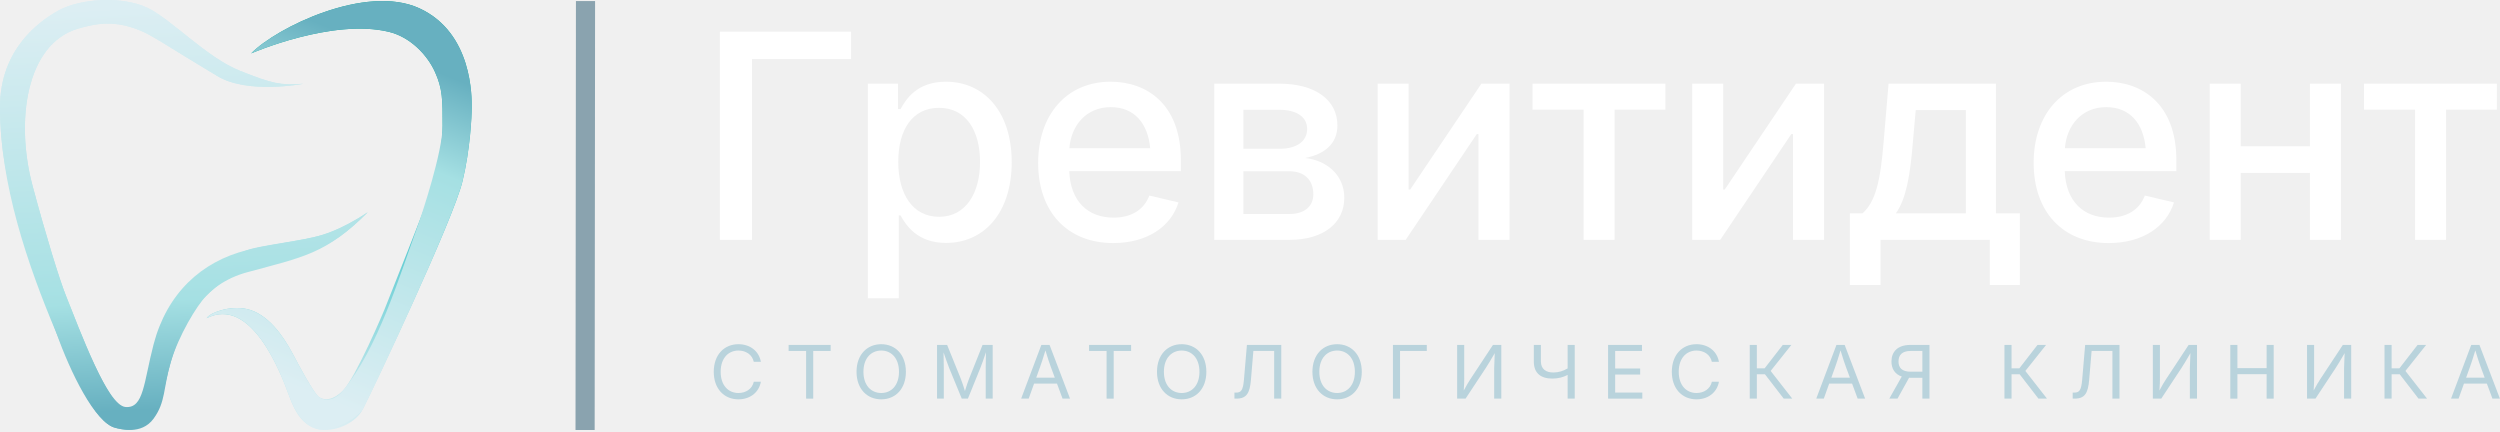
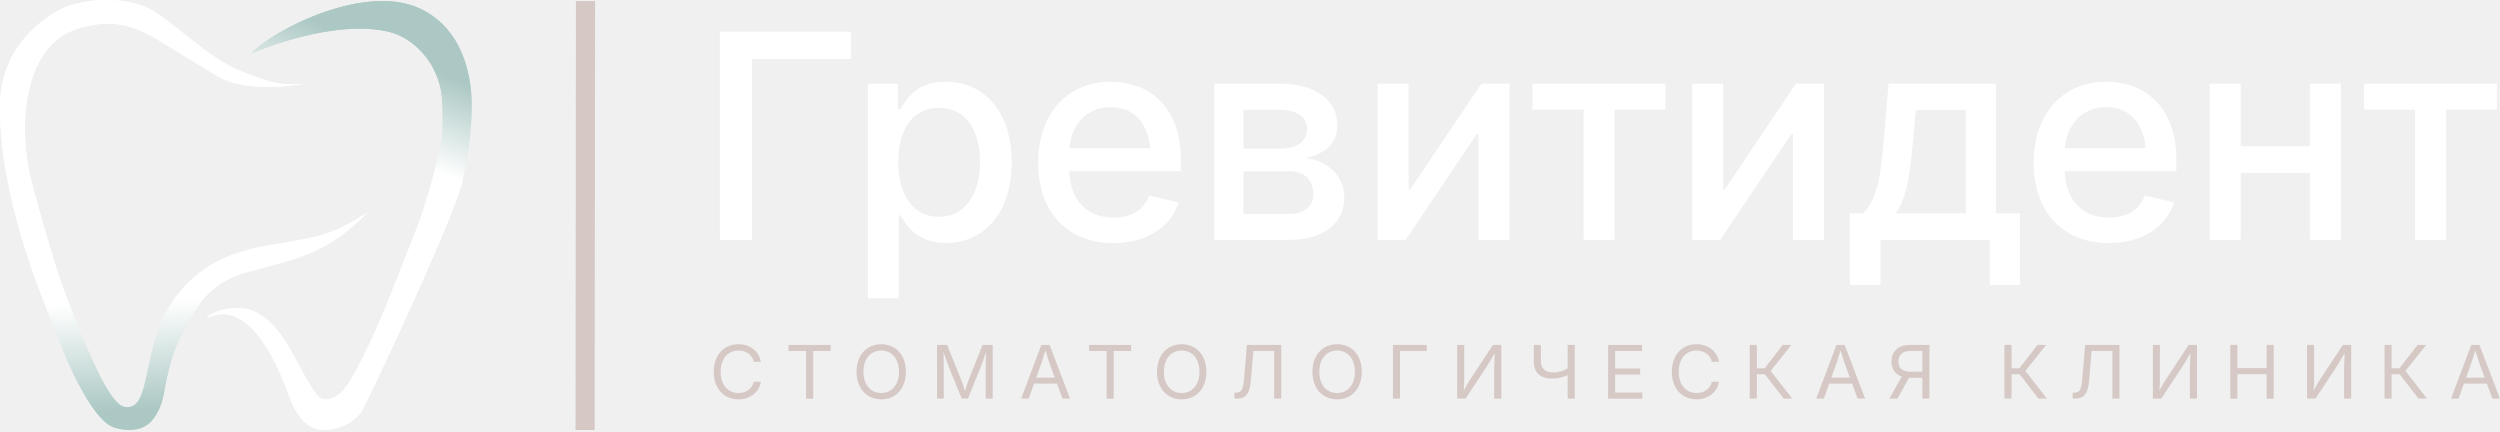
<svg xmlns="http://www.w3.org/2000/svg" width="816" height="141" viewBox="0 0 816 141" fill="none">
  <path d="M153.97 35.02C153.97 32.005 154.375 10.745 136.875 2.707C119.375 -5.331 90.137 9.063 81.971 17.436C81.971 17.436 108.471 5.881 126.97 10.403C133.97 12.114 139.47 17.939 141.97 23.465C144.47 28.991 144.47 32.508 144.47 41.048C144.47 49.589 141.47 59.134 140.47 62.651C139.47 66.168 126.287 98.875 125.97 99.828C125.47 101.335 115.971 123.44 111.971 127.459C107.939 131.51 104.671 130.474 103.471 128.966C101.471 126.455 98.405 120.873 95.472 115.346C92.538 109.82 87.472 102.354 80.472 100.846C74.872 99.641 68.305 102.172 67.472 103.846C81.698 96.699 91.215 120.473 94.471 129.469C96.071 133.89 98.471 138.689 103.471 140.019C108.471 141.349 115.965 138.523 118.47 133.488C121.97 126.454 147.97 71.694 150.97 59.134C153.49 48.584 153.97 38.034 153.97 35.02Z" fill="url(#paint0_linear_1296_57)" />
  <path d="M78.321 23.103C89.171 27.411 91.45 27.847 98.972 27.346C98.972 27.346 80.972 30.846 70.972 24.846C53.608 14.429 49.887 11.613 45.471 9.846C37.971 6.846 32.35 7.302 25.471 9.346C8.471 14.399 4.998 39.583 10.626 60.612C14.971 76.847 19.354 91.119 21.562 96.62C25.98 107.623 35.603 133.629 41.62 134.129C47.637 134.629 47.637 130.628 51.243 115.125C52.15 111.224 57.29 99.474 62.681 93.119C68.197 86.618 76.626 83.117 80.733 81.617C85.074 80.031 98.88 78.647 105.399 76.615C113.422 74.115 120.473 68.846 119.972 69.347C106.341 82.941 101.502 81.677 83.336 86.618C75.686 88.698 70.558 93.36 67.289 96.62C64.281 99.621 58.263 109.623 55.756 118.125C53.249 126.627 54.156 131.128 50.145 136.63C46.133 142.131 39.113 140.006 37.608 139.63C30.972 137.976 22.888 121.346 18.472 108.846C14.055 96.347 9.243 83.847 5.972 71.847C2.7 59.846 -8.13541e-05 49.846 0 34.946C0 15.915 13.038 6.78 19.055 3.439C26.281 -0.574 40.074 -1.356 48.234 2.598C55.972 6.346 67.472 18.794 78.321 23.103Z" fill="url(#paint1_linear_1296_57)" />
  <path d="M153.97 35.02C153.97 32.005 154.375 10.745 136.875 2.707C119.375 -5.331 90.137 9.063 81.971 17.436C81.971 17.436 108.471 5.881 126.97 10.403C133.97 12.114 139.47 17.939 141.97 23.465C144.47 28.991 144.47 32.508 144.47 41.048C144.47 49.589 137.713 69.908 136.472 73.347C129.972 91.347 123.472 113.346 111.971 127.459C108.361 131.889 104.671 130.474 103.471 128.966C101.471 126.455 98.405 120.873 95.472 115.346C92.538 109.82 87.472 102.354 80.472 100.846C74.872 99.641 68.305 102.172 67.472 103.846C81.698 96.699 91.215 120.473 94.471 129.469C96.071 133.89 98.97 138.822 103.471 140.019C107.972 141.216 116.472 136.846 118.47 133.488C120.469 130.129 147.97 71.694 150.97 59.134C153.49 48.584 153.97 38.034 153.97 35.02Z" fill="url(#paint2_linear_1296_57)" />
  <path d="M78.321 23.103C89.171 27.411 91.45 27.847 98.972 27.346C98.972 27.346 80.972 30.846 70.972 24.846C53.608 14.429 49.887 11.613 45.471 9.846C37.971 6.846 32.35 7.302 25.471 9.346C8.471 14.399 4.998 39.583 10.626 60.612C14.971 76.847 19.354 91.119 21.562 96.62C25.98 107.623 34.954 132.346 40.972 132.846C46.989 133.347 46.889 124.76 50.145 112.346C54.472 95.847 65.672 85.317 80.733 81.617C89.972 79.347 98.88 78.647 105.399 76.615C113.422 74.115 120.473 68.846 119.972 69.347C106.341 82.941 98.899 83.905 80.733 88.847C66.264 92.782 59.788 104.455 55.756 118.125C53.627 125.346 53.483 130.845 49.472 136.346C45.46 141.848 39.113 140.006 37.608 139.63C30.972 137.976 23.972 121.846 18.472 108.846C8.836 86.07 -0 59.911 0 34.946C0 15.915 13.038 6.78 19.055 3.439C26.281 -0.574 40.074 -1.356 48.234 2.598C55.972 6.346 67.472 18.794 78.321 23.103Z" fill="url(#paint3_linear_1296_57)" />
-   <path d="M191.11 0.346L190.972 140.347" stroke-width="6.25" stroke="#8AA3AF" />
+   <path d="M191.11 0.346L190.972 140.347" stroke-width="6.25" stroke="#D6C9C5" />
  <path d="M277.788 10.347H234.971V78.287H245.446V19.284H277.788V10.347Z" fill="#FFFFFF" />
  <path d="M283.271 97.347H293.378V70.307H293.929C295.721 73.545 299.442 79.29 308.768 79.29C321.264 79.29 330.223 69.395 330.223 52.934C330.223 36.337 321.081 26.67 308.768 26.67C299.166 26.67 295.721 32.461 293.929 35.608H293.102V27.309H283.271V97.347ZM306.517 70.763C297.972 70.763 293.194 63.468 293.194 52.843C293.194 42.265 297.834 35.197 306.517 35.197C315.43 35.197 319.886 42.812 319.886 52.843C319.886 62.966 315.292 70.763 306.517 70.763Z" fill="#FFFFFF" />
  <path d="M363.384 79.335C374.364 79.335 382.22 74.001 384.655 66.067L375.145 63.832C373.354 68.575 369.127 71.037 363.476 71.037C355.069 71.037 349.372 65.702 349.005 55.853H385.436V52.296C385.436 33.92 374.226 26.67 362.511 26.67C348.132 26.67 338.852 37.477 338.852 53.163C338.852 68.985 348.224 79.335 363.384 79.335ZM349.051 48.375C349.602 41.034 354.472 34.969 362.557 34.969C370.321 34.969 374.686 40.35 375.421 48.375H349.051Z" fill="#FFFFFF" />
  <path d="M396.328 78.287H420.86C432.162 78.287 438.778 72.678 438.778 64.562C438.778 57.038 432.943 52.342 426.006 51.567C432.53 50.29 436.527 46.779 436.527 40.942C436.527 32.552 429.176 27.309 417.599 27.309H396.328V78.287ZM405.838 69.851V55.898H420.86C425.73 55.898 428.671 58.725 428.671 63.422C428.671 67.389 425.73 69.851 420.86 69.851H405.838ZM405.838 48.557V35.836H417.599C423.204 35.836 426.649 38.161 426.649 42.082C426.649 46.095 423.295 48.557 417.691 48.557H405.838Z" fill="#FFFFFF" />
  <path d="M492.718 78.287V27.309H483.53L460.284 61.872H459.778V27.309H449.671V78.287H458.813L482.014 43.769H482.565V78.287H492.718Z" fill="#FFFFFF" />
  <path d="M516.887 78.287H526.994V35.79H543.579V27.309H500.21V35.79H516.887V78.287Z" fill="#FFFFFF" />
  <path d="M595.385 78.287V27.309H586.197L562.95 61.872H562.445V27.309H552.338V78.287H561.48L584.681 43.769H585.232V78.287H595.385Z" fill="#FFFFFF" />
  <path d="M603.796 93.015H613.811V78.287H649.461V93.015H659.293V69.623H651.483V27.309H616.429L614.821 46.277C613.765 59.09 612.203 65.839 607.93 69.623H603.796V93.015ZM618.818 69.623C622.172 64.927 623.504 57.175 624.377 46.277L625.296 35.927H641.651V69.623H618.818Z" fill="#FFFFFF" />
  <path d="M688.314 79.335C699.294 79.335 707.15 74.001 709.584 66.067L700.075 63.832C698.283 68.575 694.056 71.037 688.405 71.037C679.998 71.037 674.301 65.702 673.934 55.853H710.365V52.296C710.365 33.92 699.156 26.67 687.441 26.67C673.061 26.67 663.781 37.477 663.781 53.163C663.781 68.985 673.153 79.335 688.314 79.335ZM673.98 48.375C674.531 41.034 679.401 34.969 687.487 34.969C695.251 34.969 699.615 40.35 700.35 48.375H673.98Z" fill="#FFFFFF" />
  <path d="M731.364 27.309H721.257V78.287H731.364V56.446H753.968V78.287H764.075V27.309H753.968V47.736H731.364V27.309Z" fill="#FFFFFF" />
  <path d="M788.279 78.287H798.386V35.79H814.971V27.309H771.602V35.79H788.279V78.287Z" fill="#FFFFFF" />
-   <path d="M241.027 130.346C244.744 130.346 247.718 128.158 248.352 124.594H246.036C245.524 126.982 243.404 128.276 241.027 128.276C237.773 128.276 235.226 125.841 235.226 121.358C235.226 116.864 237.761 114.417 241.027 114.417C243.391 114.417 245.524 115.699 246.036 118.099H248.352C247.706 114.488 244.708 112.346 241.027 112.346C236.371 112.346 232.971 115.794 232.971 121.358C232.971 126.911 236.371 130.346 241.027 130.346Z" fill="#B9D3DC" />
-   <path d="M257.402 114.558H263.118V130.111H265.434V114.558H271.125V112.582H257.402V114.558Z" fill="#B9D3DC" />
-   <path d="M287.64 130.346C292.296 130.346 295.684 126.911 295.684 121.358C295.684 115.794 292.296 112.346 287.64 112.346C282.985 112.346 279.572 115.794 279.572 121.358C279.572 126.911 282.985 130.346 287.64 130.346ZM287.64 128.276C284.374 128.276 281.827 125.829 281.827 121.358C281.827 116.864 284.374 114.417 287.64 114.417C290.882 114.417 293.429 116.852 293.429 121.358C293.429 125.841 290.882 128.276 287.64 128.276Z" fill="#B9D3DC" />
-   <path d="M305.851 130.111H308.057V120.099C308.057 118.747 308.008 116.676 307.971 115.005C308.69 117.064 309.397 119.111 309.799 120.099L313.919 130.111H315.93L319.988 120.099C320.403 119.076 321.158 116.97 321.816 114.97C321.768 116.794 321.731 118.805 321.731 120.099V130.111H324.01V112.582H320.707L316.295 123.641C315.942 124.523 315.381 126.252 314.955 127.629C314.528 126.205 313.955 124.488 313.614 123.641L309.141 112.582H305.851V130.111Z" fill="#B9D3DC" />
-   <path d="M333.302 130.111H335.764L337.519 125.217H345.002L346.818 130.111H349.256L342.577 112.582H339.896L333.302 130.111ZM338.226 123.264L339.506 119.711C339.896 118.629 340.456 116.958 341.224 114.37C341.992 116.911 342.528 118.535 342.967 119.711L344.283 123.264H338.226Z" fill="#B9D3DC" />
-   <path d="M355.474 114.558H361.19V130.111H363.505V114.558H369.197V112.582H355.474V114.558Z" fill="#B9D3DC" />
-   <path d="M385.712 130.346C390.368 130.346 393.756 126.911 393.756 121.358C393.756 115.794 390.368 112.346 385.712 112.346C381.056 112.346 377.644 115.794 377.644 121.358C377.644 126.911 381.056 130.346 385.712 130.346ZM385.712 128.276C382.446 128.276 379.898 125.829 379.898 121.358C379.898 116.864 382.446 114.417 385.712 114.417C388.954 114.417 391.501 116.852 391.501 121.358C391.501 125.841 388.954 128.276 385.712 128.276Z" fill="#B9D3DC" />
-   <path d="M402.923 130.111H403.593C406.933 130.111 407.944 128.229 408.298 124.052L409.102 114.547H415.89V130.111H418.206V112.582H406.994L406.031 123.864C405.726 127.429 405.104 128.147 403.41 128.147H402.923V130.111Z" fill="#B9D3DC" />
-   <path d="M436.443 130.346C441.099 130.346 444.487 126.911 444.487 121.358C444.487 115.794 441.099 112.346 436.443 112.346C431.788 112.346 428.375 115.794 428.375 121.358C428.375 126.911 431.788 130.346 436.443 130.346ZM436.443 128.276C433.177 128.276 430.63 125.829 430.63 121.358C430.63 116.864 433.177 114.417 436.443 114.417C439.685 114.417 442.233 116.852 442.233 121.358C442.233 125.841 439.685 128.276 436.443 128.276Z" fill="#B9D3DC" />
-   <path d="M465.708 112.582H454.654V130.111H456.969V114.547H465.708V112.582Z" fill="#B9D3DC" />
-   <path d="M490.029 130.111V112.582H487.299L479.913 123.794C479.426 124.535 478.597 125.876 477.768 127.464C477.914 125.77 477.926 124.276 477.926 123.335V112.582H475.611V130.111H478.365L484.947 120.135C485.775 118.876 486.47 117.699 487.884 115.264C487.786 117.511 487.701 119.264 487.701 120.111V130.111H490.029Z" fill="#B9D3DC" />
-   <path d="M506.717 123.57C508.679 123.57 510.276 123.099 511.678 122.37V130.111H513.993V112.582H511.678V120.241C510.276 121.088 508.716 121.582 507.01 121.582C504.645 121.582 502.951 120.511 502.951 117.958V112.582H500.636V117.97C500.636 121.864 502.939 123.57 506.717 123.57Z" fill="#B9D3DC" />
-   <path d="M524.877 130.111H536.053V128.135H527.192V122.252H535.346V120.276H527.192V114.558H535.943V112.582H524.877V130.111Z" fill="#B9D3DC" />
-   <path d="M553.74 130.346C557.457 130.346 560.431 128.158 561.065 124.594H558.749C558.237 126.982 556.116 128.276 553.74 128.276C550.486 128.276 547.939 125.841 547.939 121.358C547.939 116.864 550.474 114.417 553.74 114.417C556.104 114.417 558.237 115.699 558.749 118.099H561.065C560.419 114.488 557.42 112.346 553.74 112.346C549.084 112.346 545.684 115.794 545.684 121.358C545.684 126.911 549.084 130.346 553.74 130.346Z" fill="#B9D3DC" />
-   <path d="M571.114 130.111H573.43V122.158H576.075L582.205 130.111H584.996L577.939 121.076L584.704 112.582H581.9L575.977 120.217H573.43V112.582H571.114V130.111Z" fill="#B9D3DC" />
-   <path d="M592.825 130.111H595.287L597.042 125.217H604.525L606.341 130.111H608.778L602.099 112.582H599.418L592.825 130.111ZM597.748 123.264L599.028 119.711C599.418 118.629 599.979 116.958 600.747 114.37C601.514 116.911 602.051 118.535 602.489 119.711L603.806 123.264H597.748Z" fill="#B9D3DC" />
-   <path d="M629.779 130.111V112.582H623.563C619.322 112.582 617.372 114.864 617.372 117.994C617.372 120.323 618.444 122.123 620.736 122.899L616.665 130.111H619.346L623.124 123.299C623.271 123.311 623.405 123.311 623.551 123.311H627.463V130.111H629.779ZM627.463 121.323H623.661C620.797 121.323 619.675 120.052 619.675 117.994C619.675 115.911 620.797 114.547 623.685 114.547H627.463V121.323Z" fill="#B9D3DC" />
-   <path d="M654.252 130.111H656.568V122.158H659.212L665.343 130.111H668.134L661.077 121.076L667.841 112.582H665.038L659.115 120.217H656.568V112.582H654.252V130.111Z" fill="#B9D3DC" />
-   <path d="M676.523 130.111H677.193C680.533 130.111 681.544 128.229 681.898 124.052L682.702 114.547H689.491V130.111H691.806V112.582H680.594L679.631 123.864C679.326 127.429 678.705 128.147 677.011 128.147H676.523V130.111Z" fill="#B9D3DC" />
-   <path d="M717.1 130.111V112.582H714.37L706.984 123.794C706.497 124.535 705.668 125.876 704.839 127.464C704.986 125.77 704.998 124.276 704.998 123.335V112.582H702.682V130.111H705.437L712.018 120.135C712.847 118.876 713.541 117.699 714.955 115.264C714.858 117.511 714.772 119.264 714.772 120.111V130.111H717.1Z" fill="#B9D3DC" />
-   <path d="M727.975 130.111H730.291V122.135H739.822V130.111H742.137V112.582H739.822V120.158H730.291V112.582H727.975V130.111Z" fill="#B9D3DC" />
-   <path d="M767.432 130.111V112.582H764.702L757.316 123.794C756.829 124.535 756 125.876 755.171 127.464C755.317 125.77 755.329 124.276 755.329 123.335V112.582H753.014V130.111H755.768L762.349 120.135C763.178 118.876 763.873 117.699 765.287 115.264C765.189 117.511 765.104 119.264 765.104 120.111V130.111H767.432Z" fill="#B9D3DC" />
-   <path d="M778.307 130.111H780.623V122.158H783.267L789.398 130.111H792.189L785.132 121.076L791.896 112.582H789.093L783.17 120.217H780.623V112.582H778.307V130.111Z" fill="#B9D3DC" />
-   <path d="M800.017 130.111H802.479L804.234 125.217H811.718L813.533 130.111H815.971L809.292 112.582H806.611L800.017 130.111ZM804.941 123.264L806.221 119.711C806.611 118.629 807.172 116.958 807.939 114.37C808.707 116.911 809.243 118.535 809.682 119.711L810.998 123.264H804.941Z" fill="#B9D3DC" />
+   <path d="M241.027 130.346C244.744 130.346 247.718 128.158 248.352 124.594H246.036C245.524 126.982 243.404 128.276 241.027 128.276C237.773 128.276 235.226 125.841 235.226 121.358C235.226 116.864 237.761 114.417 241.027 114.417C243.391 114.417 245.524 115.699 246.036 118.099H248.352C247.706 114.488 244.708 112.346 241.027 112.346C236.371 112.346 232.971 115.794 232.971 121.358C232.971 126.911 236.371 130.346 241.027 130.346Z" fill="#D6C9C5" />
+   <path d="M257.402 114.558H263.118V130.111H265.434V114.558H271.125V112.582H257.402V114.558Z" fill="#D6C9C5" />
+   <path d="M287.64 130.346C292.296 130.346 295.684 126.911 295.684 121.358C295.684 115.794 292.296 112.346 287.64 112.346C282.985 112.346 279.572 115.794 279.572 121.358C279.572 126.911 282.985 130.346 287.64 130.346ZM287.64 128.276C284.374 128.276 281.827 125.829 281.827 121.358C281.827 116.864 284.374 114.417 287.64 114.417C290.882 114.417 293.429 116.852 293.429 121.358C293.429 125.841 290.882 128.276 287.64 128.276Z" fill="#D6C9C5" />
+   <path d="M305.851 130.111H308.057V120.099C308.057 118.747 308.008 116.676 307.971 115.005C308.69 117.064 309.397 119.111 309.799 120.099L313.919 130.111H315.93L319.988 120.099C320.403 119.076 321.158 116.97 321.816 114.97C321.768 116.794 321.731 118.805 321.731 120.099V130.111H324.01V112.582H320.707L316.295 123.641C315.942 124.523 315.381 126.252 314.955 127.629C314.528 126.205 313.955 124.488 313.614 123.641L309.141 112.582H305.851V130.111Z" fill="#D6C9C5" />
+   <path d="M333.302 130.111H335.764L337.519 125.217H345.002L346.818 130.111H349.256L342.577 112.582H339.896L333.302 130.111ZM338.226 123.264L339.506 119.711C339.896 118.629 340.456 116.958 341.224 114.37C341.992 116.911 342.528 118.535 342.967 119.711L344.283 123.264H338.226Z" fill="#D6C9C5" />
+   <path d="M355.474 114.558H361.19V130.111H363.505V114.558H369.197V112.582H355.474V114.558Z" fill="#D6C9C5" />
+   <path d="M385.712 130.346C390.368 130.346 393.756 126.911 393.756 121.358C393.756 115.794 390.368 112.346 385.712 112.346C381.056 112.346 377.644 115.794 377.644 121.358C377.644 126.911 381.056 130.346 385.712 130.346ZM385.712 128.276C382.446 128.276 379.898 125.829 379.898 121.358C379.898 116.864 382.446 114.417 385.712 114.417C388.954 114.417 391.501 116.852 391.501 121.358C391.501 125.841 388.954 128.276 385.712 128.276Z" fill="#D6C9C5" />
+   <path d="M402.923 130.111H403.593C406.933 130.111 407.944 128.229 408.298 124.052L409.102 114.547H415.89V130.111H418.206V112.582H406.994L406.031 123.864C405.726 127.429 405.104 128.147 403.41 128.147H402.923V130.111Z" fill="#D6C9C5" />
+   <path d="M436.443 130.346C441.099 130.346 444.487 126.911 444.487 121.358C444.487 115.794 441.099 112.346 436.443 112.346C431.788 112.346 428.375 115.794 428.375 121.358C428.375 126.911 431.788 130.346 436.443 130.346ZM436.443 128.276C433.177 128.276 430.63 125.829 430.63 121.358C430.63 116.864 433.177 114.417 436.443 114.417C439.685 114.417 442.233 116.852 442.233 121.358C442.233 125.841 439.685 128.276 436.443 128.276Z" fill="#D6C9C5" />
+   <path d="M465.708 112.582H454.654V130.111H456.969V114.547H465.708V112.582Z" fill="#D6C9C5" />
+   <path d="M490.029 130.111V112.582H487.299L479.913 123.794C479.426 124.535 478.597 125.876 477.768 127.464C477.914 125.77 477.926 124.276 477.926 123.335V112.582H475.611V130.111H478.365L484.947 120.135C485.775 118.876 486.47 117.699 487.884 115.264C487.786 117.511 487.701 119.264 487.701 120.111V130.111H490.029Z" fill="#D6C9C5" />
+   <path d="M506.717 123.57C508.679 123.57 510.276 123.099 511.678 122.37V130.111H513.993V112.582H511.678V120.241C510.276 121.088 508.716 121.582 507.01 121.582C504.645 121.582 502.951 120.511 502.951 117.958V112.582H500.636V117.97C500.636 121.864 502.939 123.57 506.717 123.57Z" fill="#D6C9C5" />
+   <path d="M524.877 130.111H536.053V128.135H527.192V122.252H535.346V120.276H527.192V114.558H535.943V112.582H524.877V130.111Z" fill="#D6C9C5" />
+   <path d="M553.74 130.346C557.457 130.346 560.431 128.158 561.065 124.594H558.749C558.237 126.982 556.116 128.276 553.74 128.276C550.486 128.276 547.939 125.841 547.939 121.358C547.939 116.864 550.474 114.417 553.74 114.417C556.104 114.417 558.237 115.699 558.749 118.099H561.065C560.419 114.488 557.42 112.346 553.74 112.346C549.084 112.346 545.684 115.794 545.684 121.358C545.684 126.911 549.084 130.346 553.74 130.346Z" fill="#D6C9C5" />
+   <path d="M571.114 130.111H573.43V122.158H576.075L582.205 130.111H584.996L577.939 121.076L584.704 112.582H581.9L575.977 120.217H573.43V112.582H571.114V130.111Z" fill="#D6C9C5" />
+   <path d="M592.825 130.111H595.287L597.042 125.217H604.525L606.341 130.111H608.778L602.099 112.582H599.418L592.825 130.111ZM597.748 123.264L599.028 119.711C599.418 118.629 599.979 116.958 600.747 114.37C601.514 116.911 602.051 118.535 602.489 119.711L603.806 123.264H597.748Z" fill="#D6C9C5" />
+   <path d="M629.779 130.111V112.582H623.563C619.322 112.582 617.372 114.864 617.372 117.994C617.372 120.323 618.444 122.123 620.736 122.899L616.665 130.111H619.346L623.124 123.299C623.271 123.311 623.405 123.311 623.551 123.311H627.463V130.111H629.779ZM627.463 121.323H623.661C620.797 121.323 619.675 120.052 619.675 117.994C619.675 115.911 620.797 114.547 623.685 114.547H627.463V121.323Z" fill="#D6C9C5" />
+   <path d="M654.252 130.111H656.568V122.158H659.212L665.343 130.111H668.134L661.077 121.076L667.841 112.582H665.038L659.115 120.217H656.568V112.582H654.252V130.111Z" fill="#D6C9C5" />
+   <path d="M676.523 130.111H677.193C680.533 130.111 681.544 128.229 681.898 124.052L682.702 114.547H689.491V130.111H691.806V112.582H680.594L679.631 123.864C679.326 127.429 678.705 128.147 677.011 128.147H676.523V130.111Z" fill="#D6C9C5" />
+   <path d="M717.1 130.111V112.582H714.37L706.984 123.794C706.497 124.535 705.668 125.876 704.839 127.464C704.986 125.77 704.998 124.276 704.998 123.335V112.582H702.682V130.111H705.437L712.018 120.135C712.847 118.876 713.541 117.699 714.955 115.264C714.858 117.511 714.772 119.264 714.772 120.111V130.111H717.1Z" fill="#D6C9C5" />
+   <path d="M727.975 130.111H730.291V122.135H739.822V130.111H742.137V112.582H739.822V120.158H730.291V112.582H727.975V130.111Z" fill="#D6C9C5" />
+   <path d="M767.432 130.111V112.582H764.702L757.316 123.794C756.829 124.535 756 125.876 755.171 127.464C755.317 125.77 755.329 124.276 755.329 123.335V112.582H753.014V130.111H755.768L762.349 120.135C763.178 118.876 763.873 117.699 765.287 115.264C765.189 117.511 765.104 119.264 765.104 120.111V130.111H767.432Z" fill="#D6C9C5" />
+   <path d="M778.307 130.111H780.623V122.158H783.267L789.398 130.111H792.189L785.132 121.076L791.896 112.582H789.093L783.17 120.217H780.623V112.582H778.307V130.111Z" fill="#D6C9C5" />
+   <path d="M800.017 130.111H802.479L804.234 125.217H811.718L813.533 130.111H815.971L809.292 112.582H806.611L800.017 130.111ZM804.941 123.264L806.221 119.711C806.611 118.629 807.172 116.958 807.939 114.37C808.707 116.911 809.243 118.535 809.682 119.711L810.998 123.264H804.941Z" fill="#D6C9C5" />
  <defs>
    <linearGradient id="paint0_linear_1296_57" x1="112.971" y1="1.376" x2="112.971" y2="140.347" gradientUnits="userSpaceOnUse">
-       <stop stop-color="#07A496" />
-       <stop offset="0.534" stop-color="#54C9CF" />
-       <stop offset="1" stop-color="#DCEEF3" />
+       <stop stop-color="#ABC8C4" />
+       <stop offset="0.534" stop-color="#FFFFFF" />
+       <stop offset="1" stop-color="#FFFFFF" />
    </linearGradient>
    <linearGradient id="paint1_linear_1296_57" x1="56.258" y1="1.597" x2="62.453" y2="133.046" gradientUnits="userSpaceOnUse">
-       <stop stop-color="#DCEEF3" />
-       <stop offset="0.731" stop-color="#A5E0E3" />
-       <stop offset="1" stop-color="#67B0C0" />
+       <stop stop-color="#FFFFFF" />
+       <stop offset="0.731" stop-color="#FFFFFF" />
+       <stop offset="1" stop-color="#ABC8C4" />
    </linearGradient>
    <linearGradient id="paint2_linear_1296_57" x1="158.472" y1="29.846" x2="115.745" y2="134.377" gradientUnits="userSpaceOnUse">
-       <stop stop-color="#67B0C0" />
-       <stop offset="0.269" stop-color="#A5E0E3" />
-       <stop offset="1" stop-color="#DCEEF3" />
+       <stop stop-color="#ABC8C4" />
+       <stop offset="0.269" stop-color="#FFFFFF" />
+       <stop offset="1" stop-color="#FFFFFF" />
    </linearGradient>
    <linearGradient id="paint3_linear_1296_57" x1="56.258" y1="1.597" x2="62.453" y2="133.046" gradientUnits="userSpaceOnUse">
-       <stop stop-color="#DCEEF3" />
-       <stop offset="0.731" stop-color="#A5E0E3" />
-       <stop offset="1" stop-color="#67B0C0" />
+       <stop stop-color="#FFFFFF" />
+       <stop offset="0.731" stop-color="#FFFFFF" />
+       <stop offset="1" stop-color="#ABC8C4" />
    </linearGradient>
  </defs>
</svg>
